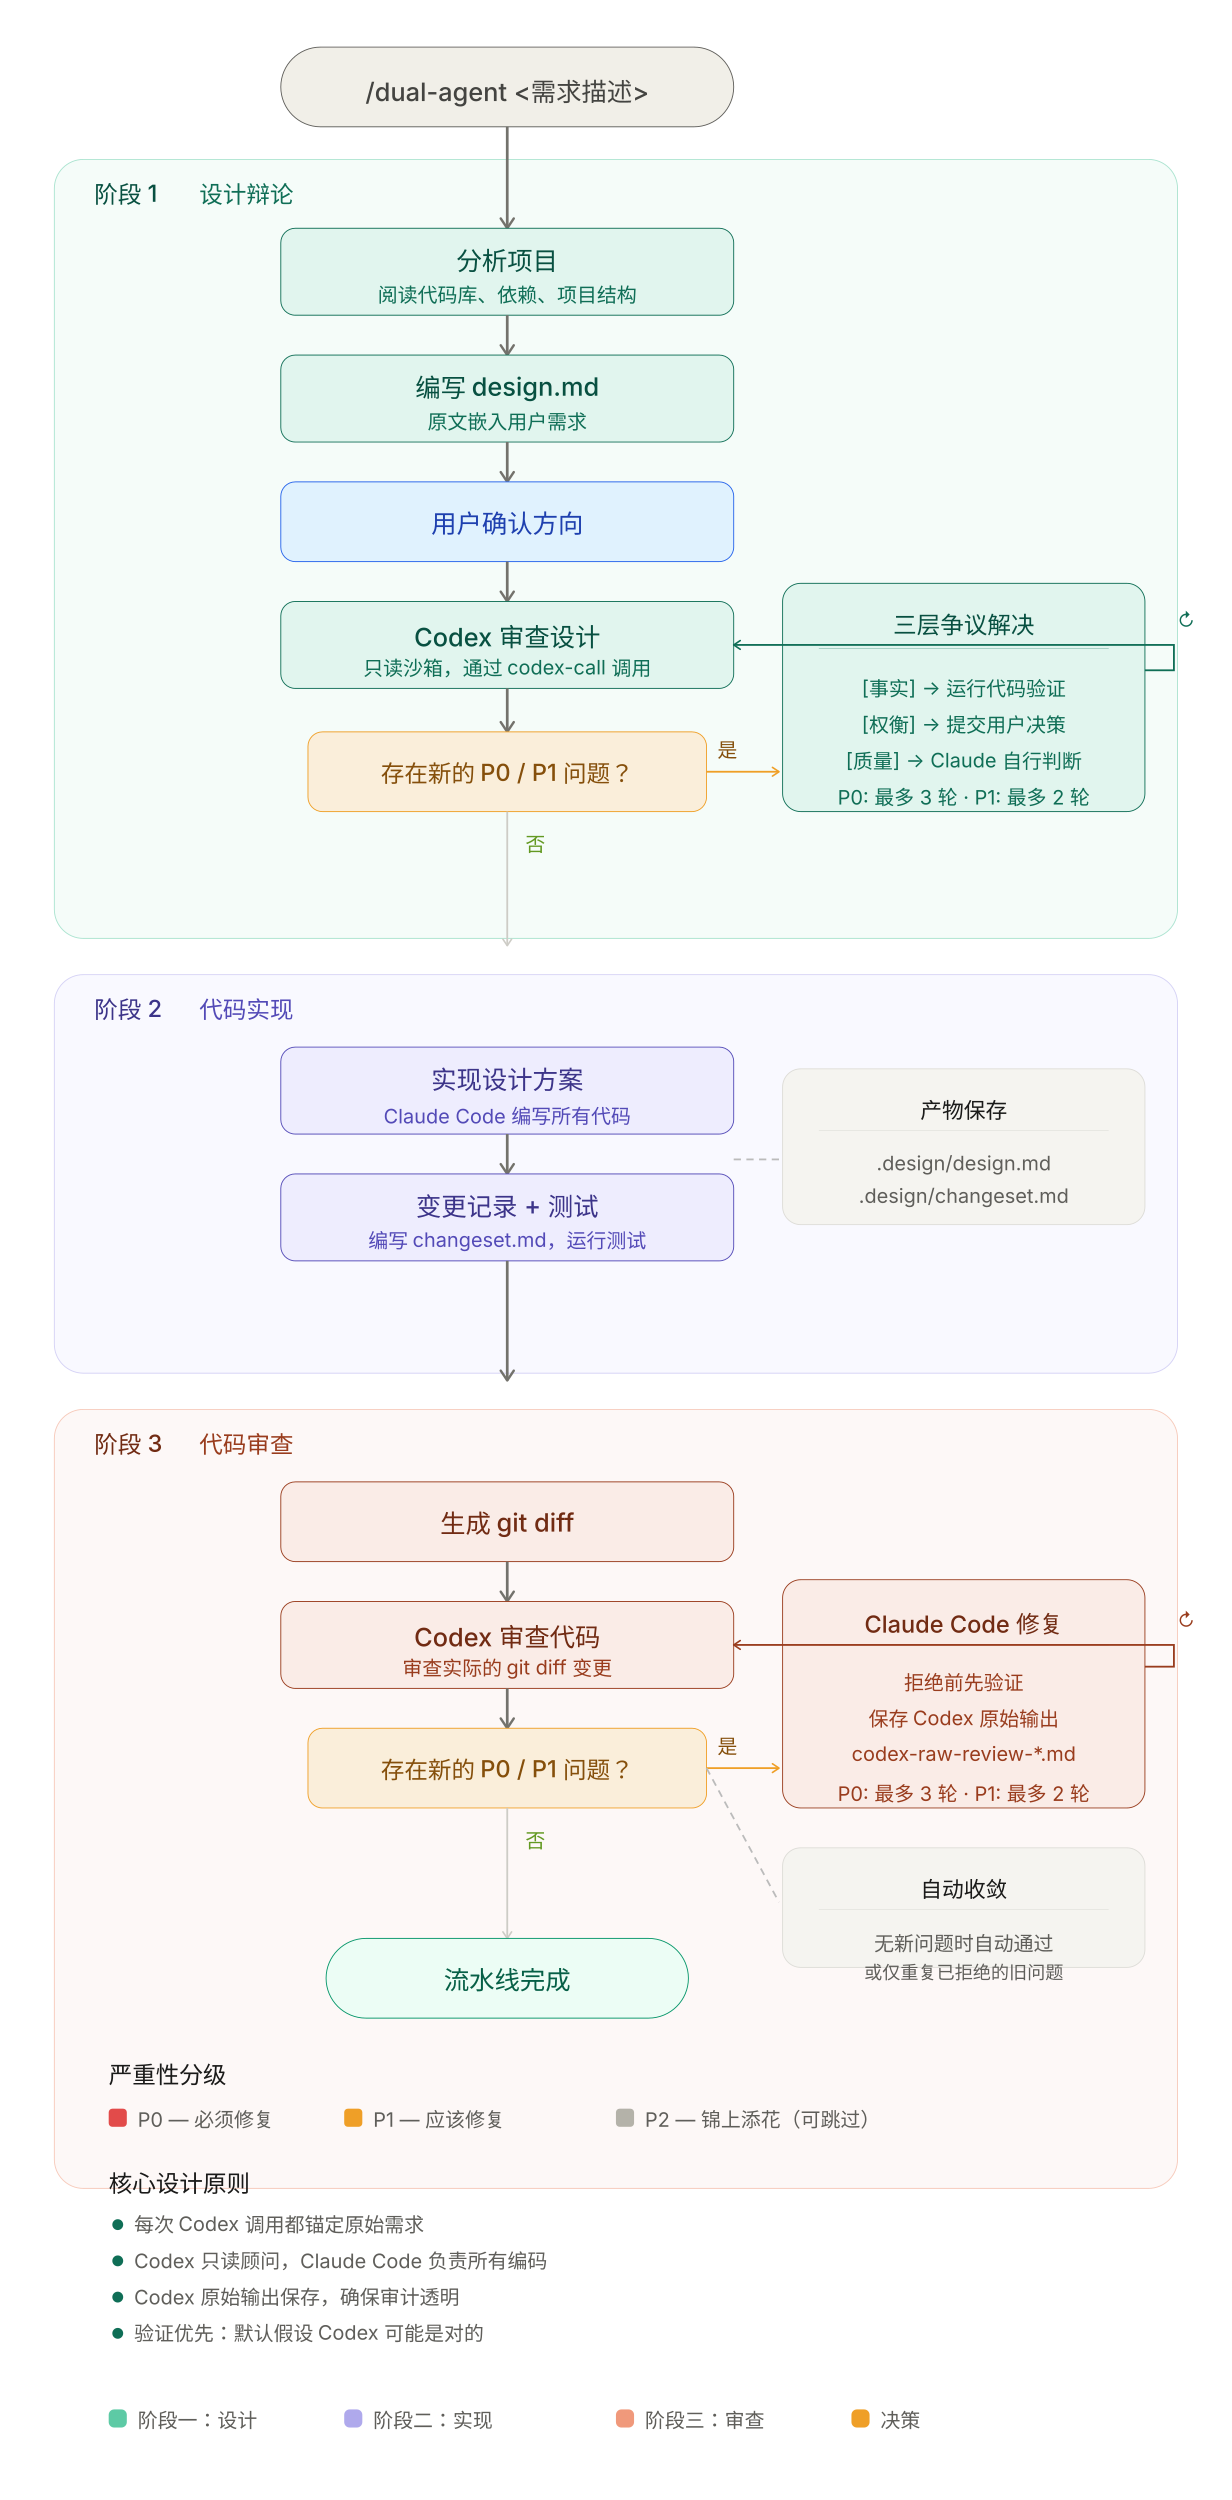
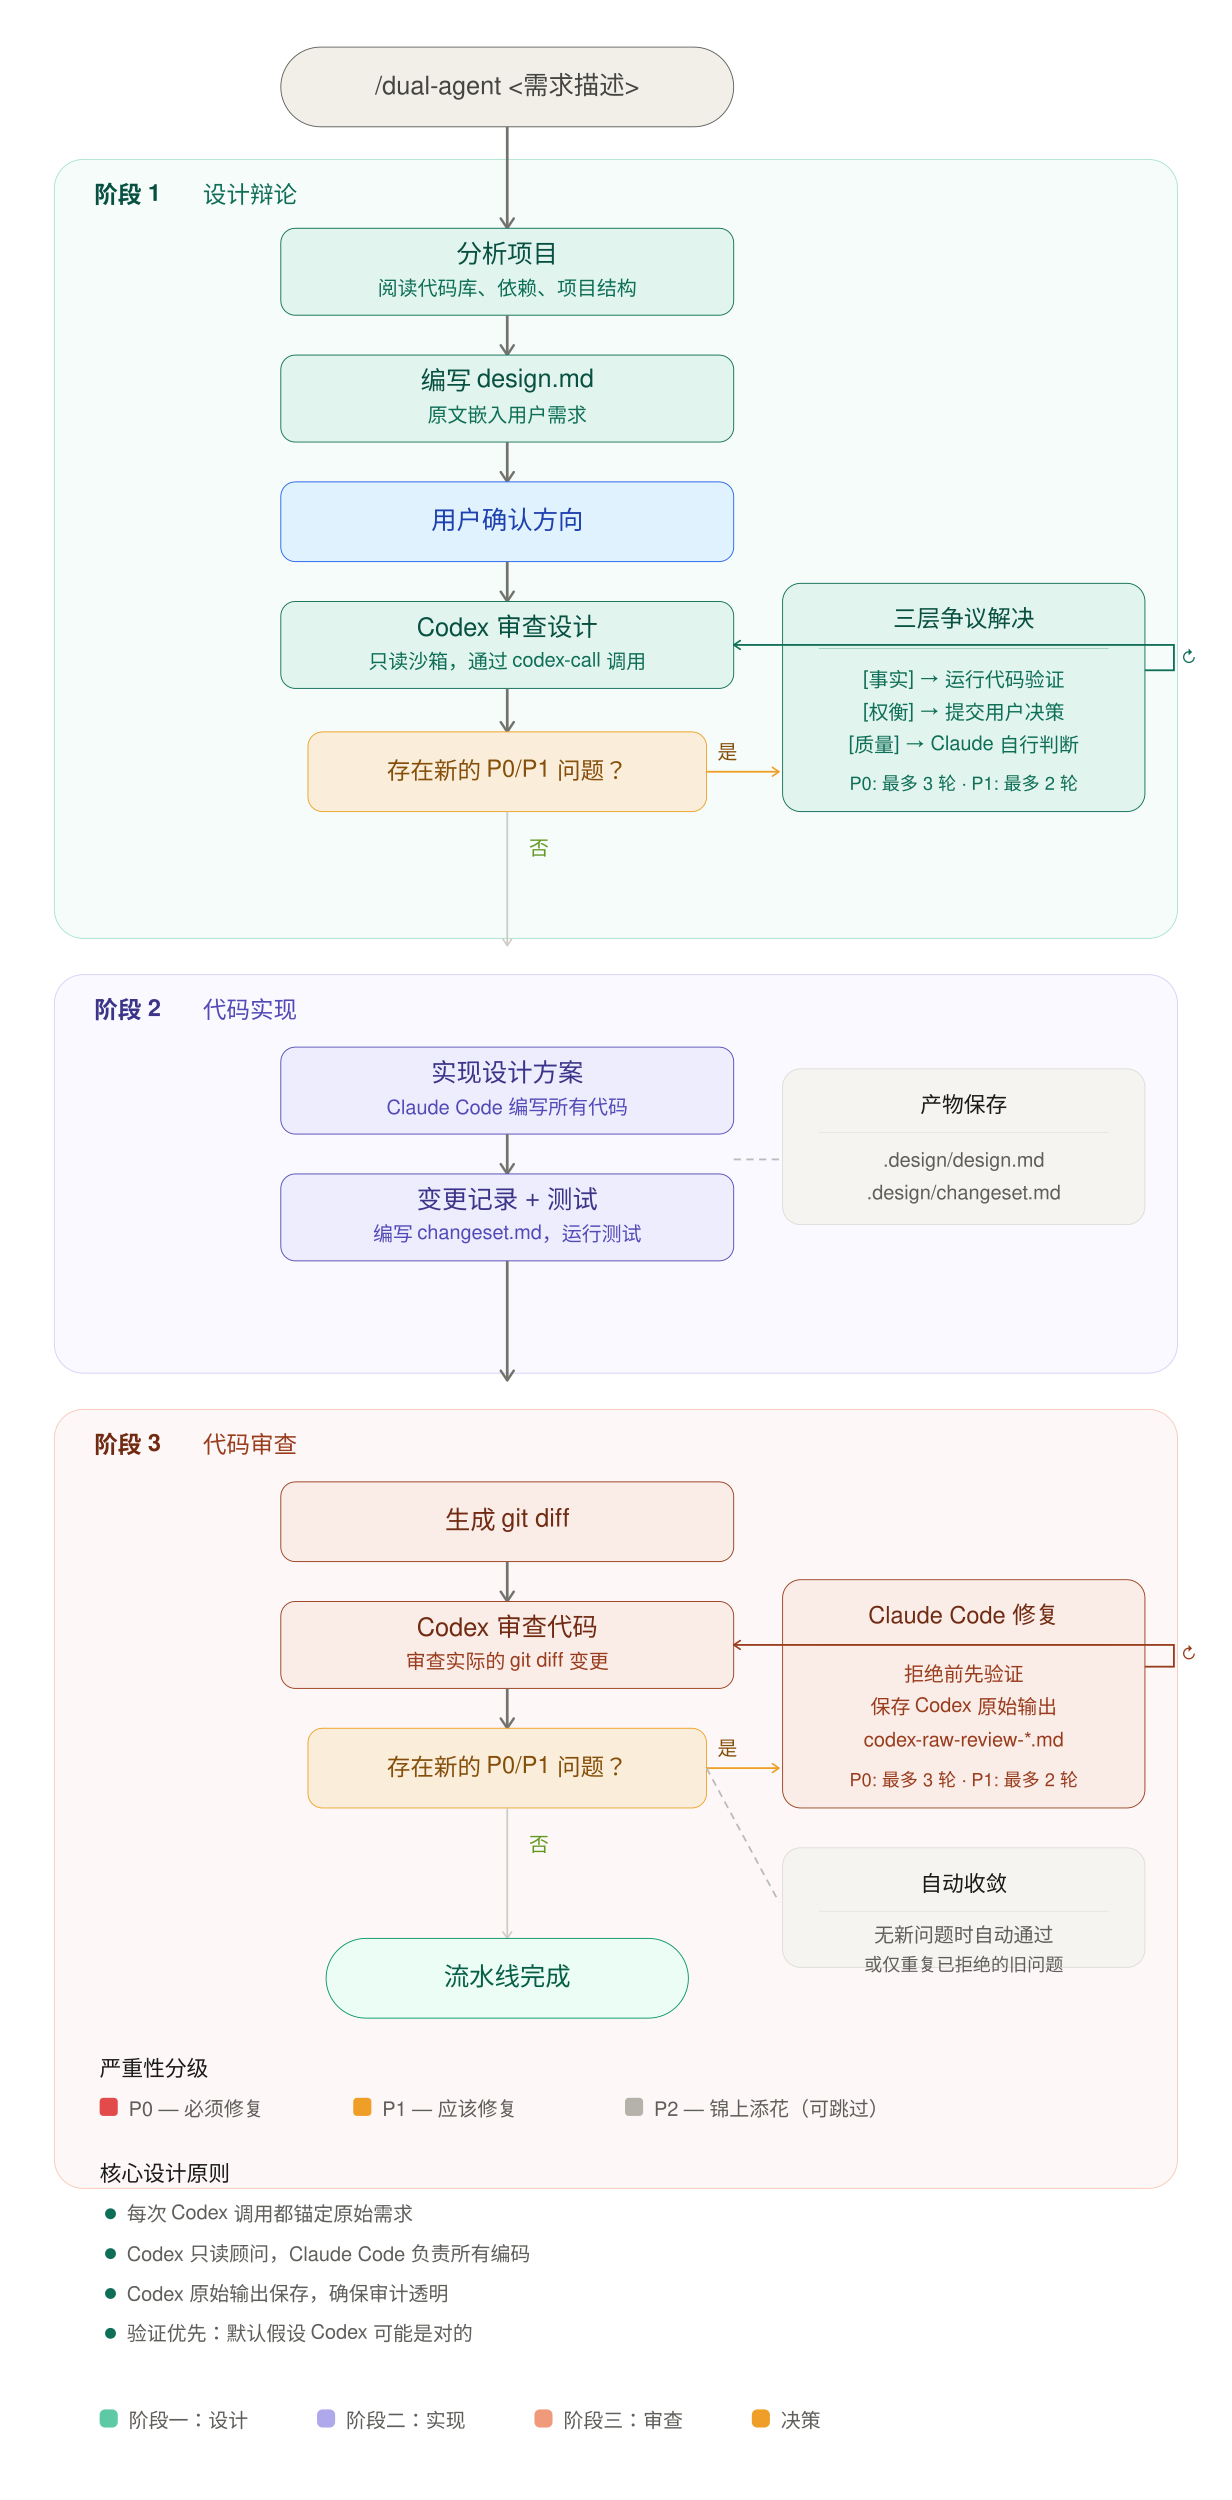
<svg xmlns="http://www.w3.org/2000/svg" width="100%" viewBox="0 0 680 1380">
  <defs>
-     <marker id="arrow" viewBox="0 0 10 10" refX="8" refY="5" markerWidth="6" markerHeight="6" orient="auto-start-reverse">
+     <marker id="a" viewBox="0 0 10 10" refX="8" refY="5" markerWidth="6" markerHeight="6" orient="auto-start-reverse">
      <path d="M2 1L8 5L2 9" fill="none" stroke="context-stroke" stroke-width="1.5" stroke-linecap="round" stroke-linejoin="round" />
    </marker>
-     <marker id="arrow-teal" viewBox="0 0 10 10" refX="8" refY="5" markerWidth="6" markerHeight="6" orient="auto-start-reverse">
+     <marker id="at" viewBox="0 0 10 10" refX="8" refY="5" markerWidth="6" markerHeight="6" orient="auto-start-reverse">
      <path d="M2 1L8 5L2 9" fill="none" stroke="#0F6E56" stroke-width="1.5" stroke-linecap="round" stroke-linejoin="round" />
    </marker>
-     <marker id="arrow-coral" viewBox="0 0 10 10" refX="8" refY="5" markerWidth="6" markerHeight="6" orient="auto-start-reverse">
+     <marker id="ac" viewBox="0 0 10 10" refX="8" refY="5" markerWidth="6" markerHeight="6" orient="auto-start-reverse">
      <path d="M2 1L8 5L2 9" fill="none" stroke="#993C1D" stroke-width="1.5" stroke-linecap="round" stroke-linejoin="round" />
    </marker>
-     <style>
-     text { font-family: system-ui, -apple-system, "Segoe UI", sans-serif; }
-   </style>
  </defs>
-   <rect x="30" y="88" width="620" height="430" rx="16" fill="#E1F5EE" fill-opacity="0.35" stroke="#5DCAA5" stroke-width="0.5" stroke-opacity="0.5" />
-   <text x="52" y="112" fill="#085041" font-size="13" font-weight="500">阶段 1</text>
-   <text x="110" y="112" fill="#0F6E56" font-size="13">设计辩论</text>
-   <rect x="30" y="538" width="620" height="220" rx="16" fill="#EEEDFE" fill-opacity="0.35" stroke="#AFA9EC" stroke-width="0.5" stroke-opacity="0.5" />
-   <text x="52" y="562" fill="#3C3489" font-size="13" font-weight="500">阶段 2</text>
-   <text x="110" y="562" fill="#534AB7" font-size="13">代码实现</text>
-   <rect x="30" y="778" width="620" height="430" rx="16" fill="#FAECE7" fill-opacity="0.35" stroke="#F0997B" stroke-width="0.5" stroke-opacity="0.5" />
-   <text x="52" y="802" fill="#712B13" font-size="13" font-weight="500">阶段 3</text>
-   <text x="110" y="802" fill="#993C1D" font-size="13">代码审查</text>
-   <g>
-     <rect x="155" y="26" width="250" height="44" rx="22" fill="#F1EFE8" stroke="#5F5E5A" stroke-width="0.5" />
-     <text x="280" y="48" text-anchor="middle" dominant-baseline="central" font-size="14" font-weight="500" fill="#444441">/dual-agent &lt;需求描述&gt;</text>
-   </g>
-   <line x1="280" y1="70" x2="280" y2="126" stroke="#73726C" stroke-width="1.5" marker-end="url(#arrow)" />
-   <g>
-     <rect x="155" y="126" width="250" height="48" rx="8" fill="#E1F5EE" stroke="#0F6E56" stroke-width="0.5" />
-     <text x="280" y="143" text-anchor="middle" dominant-baseline="central" font-size="14" font-weight="500" fill="#085041">分析项目</text>
-     <text x="280" y="162" text-anchor="middle" dominant-baseline="central" font-size="11" fill="#0F6E56">阅读代码库、依赖、项目结构</text>
-   </g>
-   <line x1="280" y1="174" x2="280" y2="196" stroke="#73726C" stroke-width="1.5" marker-end="url(#arrow)" />
-   <g>
-     <rect x="155" y="196" width="250" height="48" rx="8" fill="#E1F5EE" stroke="#0F6E56" stroke-width="0.5" />
-     <text x="280" y="213" text-anchor="middle" dominant-baseline="central" font-size="14" font-weight="500" fill="#085041">编写 design.md</text>
-     <text x="280" y="232" text-anchor="middle" dominant-baseline="central" font-size="11" fill="#0F6E56">原文嵌入用户需求</text>
-   </g>
-   <line x1="280" y1="244" x2="280" y2="266" stroke="#73726C" stroke-width="1.5" marker-end="url(#arrow)" />
-   <g>
-     <rect x="155" y="266" width="250" height="44" rx="8" fill="#E0F2FE" stroke="#2563EB" stroke-width="0.5" />
-     <text x="280" y="288" text-anchor="middle" dominant-baseline="central" font-size="14" font-weight="500" fill="#1E40AF">用户确认方向</text>
-   </g>
-   <line x1="280" y1="310" x2="280" y2="332" stroke="#73726C" stroke-width="1.5" marker-end="url(#arrow)" />
-   <g>
-     <rect x="155" y="332" width="250" height="48" rx="8" fill="#E1F5EE" stroke="#0F6E56" stroke-width="0.5" />
-     <text x="280" y="349" text-anchor="middle" dominant-baseline="central" font-size="14" font-weight="500" fill="#085041">Codex 审查设计</text>
-     <text x="280" y="368" text-anchor="middle" dominant-baseline="central" font-size="11" fill="#0F6E56">只读沙箱，通过 codex-call 调用</text>
-   </g>
-   <line x1="280" y1="380" x2="280" y2="404" stroke="#73726C" stroke-width="1.5" marker-end="url(#arrow)" />
-   <g>
-     <rect x="170" y="404" width="220" height="44" rx="8" fill="#FAEEDA" stroke="#EF9F27" stroke-width="0.5" />
-     <text x="280" y="426" text-anchor="middle" dominant-baseline="central" font-size="13" font-weight="500" fill="#854F0B">存在新的 P0 / P1 问题？</text>
-   </g>
-   <line x1="280" y1="448" x2="280" y2="522" stroke="#CDCCC6" stroke-width="1" marker-end="url(#arrow)" />
-   <text x="290" y="470" font-size="11" fill="#639922" font-weight="500">否</text>
-   <line x1="390" y1="426" x2="430" y2="426" stroke="#EF9F27" stroke-width="1" marker-end="url(#arrow)" />
-   <text x="396" y="418" font-size="11" fill="#854F0B" font-weight="500">是</text>
-   <g>
-     <rect x="432" y="322" width="200" height="126" rx="10" fill="#E1F5EE" stroke="#0F6E56" stroke-width="0.5" />
-     <text x="532" y="344" text-anchor="middle" dominant-baseline="central" font-size="13" font-weight="500" fill="#085041">三层争议解决</text>
-     <line x1="452" y1="358" x2="612" y2="358" stroke="#0F6E56" stroke-width="0.3" opacity="0.5" />
-     <text x="532" y="378" text-anchor="middle" dominant-baseline="central" font-size="11" fill="#0F6E56">[事实] → 运行代码验证</text>
-     <text x="532" y="398" text-anchor="middle" dominant-baseline="central" font-size="11" fill="#0F6E56">[权衡] → 提交用户决策</text>
-     <text x="532" y="418" text-anchor="middle" dominant-baseline="central" font-size="11" fill="#0F6E56">[质量] → Claude 自行判断</text>
-     <text x="532" y="438" text-anchor="middle" dominant-baseline="central" font-size="11" fill="#0F6E56">P0: 最多 3 轮 · P1: 最多 2 轮</text>
-   </g>
-   <path d="M632 370 L648 370 L648 356 L405 356" fill="none" stroke="#0F6E56" stroke-width="1" marker-end="url(#arrow-teal)" />
-   <text x="650" y="346" font-size="10" fill="#0F6E56">↻</text>
-   <g>
-     <rect x="155" y="578" width="250" height="48" rx="8" fill="#EEEDFE" stroke="#534AB7" stroke-width="0.5" />
-     <text x="280" y="595" text-anchor="middle" dominant-baseline="central" font-size="14" font-weight="500" fill="#3C3489">实现设计方案</text>
-     <text x="280" y="614" text-anchor="middle" dominant-baseline="central" font-size="11" fill="#534AB7">Claude Code 编写所有代码</text>
-   </g>
-   <line x1="280" y1="626" x2="280" y2="648" stroke="#73726C" stroke-width="1.5" marker-end="url(#arrow)" />
-   <g>
-     <rect x="155" y="648" width="250" height="48" rx="8" fill="#EEEDFE" stroke="#534AB7" stroke-width="0.5" />
-     <text x="280" y="665" text-anchor="middle" dominant-baseline="central" font-size="14" font-weight="500" fill="#3C3489">变更记录 + 测试</text>
-     <text x="280" y="684" text-anchor="middle" dominant-baseline="central" font-size="11" fill="#534AB7">编写 changeset.md，运行测试</text>
-   </g>
-   <line x1="280" y1="696" x2="280" y2="762" stroke="#73726C" stroke-width="1.5" marker-end="url(#arrow)" />
-   <g>
-     <rect x="432" y="590" width="200" height="86" rx="10" fill="#F5F4F0" stroke="#DDDCD7" stroke-width="0.5" />
-     <text x="532" y="612" text-anchor="middle" dominant-baseline="central" font-size="12" font-weight="500" fill="#1A1A19">产物保存</text>
-     <line x1="452" y1="624" x2="612" y2="624" stroke="#DDDCD7" stroke-width="0.3" />
-     <text x="532" y="642" text-anchor="middle" dominant-baseline="central" font-size="11" fill="#5F5E5A">.design/design.md</text>
-     <text x="532" y="660" text-anchor="middle" dominant-baseline="central" font-size="11" fill="#5F5E5A">.design/changeset.md</text>
-   </g>
-   <line x1="405" y1="640" x2="430" y2="640" stroke="#BBBBBB" stroke-width="1" stroke-dasharray="4 3" />
-   <g>
-     <rect x="155" y="818" width="250" height="44" rx="8" fill="#FAECE7" stroke="#993C1D" stroke-width="0.5" />
-     <text x="280" y="840" text-anchor="middle" dominant-baseline="central" font-size="14" font-weight="500" fill="#712B13">生成 git diff</text>
-   </g>
-   <line x1="280" y1="862" x2="280" y2="884" stroke="#73726C" stroke-width="1.5" marker-end="url(#arrow)" />
-   <g>
-     <rect x="155" y="884" width="250" height="48" rx="8" fill="#FAECE7" stroke="#993C1D" stroke-width="0.5" />
-     <text x="280" y="901" text-anchor="middle" dominant-baseline="central" font-size="14" font-weight="500" fill="#712B13">Codex 审查代码</text>
-     <text x="280" y="920" text-anchor="middle" dominant-baseline="central" font-size="11" fill="#993C1D">审查实际的 git diff 变更</text>
-   </g>
-   <line x1="280" y1="932" x2="280" y2="954" stroke="#73726C" stroke-width="1.5" marker-end="url(#arrow)" />
-   <g>
-     <rect x="170" y="954" width="220" height="44" rx="8" fill="#FAEEDA" stroke="#EF9F27" stroke-width="0.5" />
-     <text x="280" y="976" text-anchor="middle" dominant-baseline="central" font-size="13" font-weight="500" fill="#854F0B">存在新的 P0 / P1 问题？</text>
-   </g>
-   <line x1="280" y1="998" x2="280" y2="1070" stroke="#CDCCC6" stroke-width="1" marker-end="url(#arrow)" />
-   <text x="290" y="1020" font-size="11" fill="#639922" font-weight="500">否</text>
-   <line x1="390" y1="976" x2="430" y2="976" stroke="#EF9F27" stroke-width="1" marker-end="url(#arrow)" />
-   <text x="396" y="968" font-size="11" fill="#854F0B" font-weight="500">是</text>
-   <g>
-     <rect x="432" y="872" width="200" height="126" rx="10" fill="#FAECE7" stroke="#993C1D" stroke-width="0.5" />
-     <text x="532" y="894" text-anchor="middle" dominant-baseline="central" font-size="13" font-weight="500" fill="#712B13">Claude Code 修复</text>
-     <line x1="452" y1="908" x2="612" y2="908" stroke="#993C1D" stroke-width="0.3" opacity="0.5" />
-     <text x="532" y="928" text-anchor="middle" dominant-baseline="central" font-size="11" fill="#993C1D">拒绝前先验证</text>
-     <text x="532" y="948" text-anchor="middle" dominant-baseline="central" font-size="11" fill="#993C1D">保存 Codex 原始输出</text>
-     <text x="532" y="968" text-anchor="middle" dominant-baseline="central" font-size="11" fill="#993C1D">codex-raw-review-*.md</text>
-     <text x="532" y="988" text-anchor="middle" dominant-baseline="central" font-size="11" fill="#993C1D">P0: 最多 3 轮 · P1: 最多 2 轮</text>
-   </g>
-   <path d="M632 920 L648 920 L648 908 L405 908" fill="none" stroke="#993C1D" stroke-width="1" marker-end="url(#arrow-coral)" />
-   <text x="650" y="898" font-size="10" fill="#993C1D">↻</text>
-   <g>
-     <rect x="432" y="1020" width="200" height="66" rx="10" fill="#F5F4F0" stroke="#DDDCD7" stroke-width="0.5" />
-     <text x="532" y="1042" text-anchor="middle" dominant-baseline="central" font-size="12" font-weight="500" fill="#1A1A19">自动收敛</text>
-     <line x1="452" y1="1054" x2="612" y2="1054" stroke="#DDDCD7" stroke-width="0.3" />
-     <text x="532" y="1072" text-anchor="middle" dominant-baseline="central" font-size="11" fill="#5F5E5A">无新问题时自动通过</text>
-     <text x="532" y="1088" text-anchor="middle" dominant-baseline="central" font-size="10" fill="#5F5E5A">或仅重复已拒绝的旧问题</text>
-   </g>
-   <line x1="390" y1="976" x2="430" y2="1050" stroke="#BBBBBB" stroke-width="1" stroke-dasharray="4 3" />
-   <g>
-     <rect x="180" y="1070" width="200" height="44" rx="22" fill="#ECFDF5" stroke="#059669" stroke-width="0.5" />
-     <text x="280" y="1092" text-anchor="middle" dominant-baseline="central" font-size="14" font-weight="500" fill="#065F46">流水线完成</text>
-   </g>
-   <g transform="translate(60, 1150)">
-     <text font-size="13" font-weight="500" fill="#1A1A19" y="0">严重性分级</text>
-     <rect x="0" y="14" width="10" height="10" rx="2" fill="#E24B4A" />
-     <text font-size="11" fill="#5F5E5A" x="16" y="24">P0 — 必须修复</text>
-     <rect x="130" y="14" width="10" height="10" rx="2" fill="#EF9F27" />
-     <text font-size="11" fill="#5F5E5A" x="146" y="24">P1 — 应该修复</text>
-     <rect x="280" y="14" width="10" height="10" rx="2" fill="#B4B2A9" />
-     <text font-size="11" fill="#5F5E5A" x="296" y="24">P2 — 锦上添花（可跳过）</text>
-   </g>
-   <g transform="translate(60, 1210)">
-     <text font-size="13" font-weight="500" fill="#1A1A19" y="0">核心设计原则</text>
-     <circle cx="5" cy="18" r="3" fill="#0F6E56" />
-     <text font-size="11" fill="#5F5E5A" x="14" y="22">每次 Codex 调用都锚定原始需求</text>
-     <circle cx="5" cy="38" r="3" fill="#0F6E56" />
-     <text font-size="11" fill="#5F5E5A" x="14" y="42">Codex 只读顾问，Claude Code 负责所有编码</text>
-     <circle cx="5" cy="58" r="3" fill="#0F6E56" />
-     <text font-size="11" fill="#5F5E5A" x="14" y="62">Codex 原始输出保存，确保审计透明</text>
-     <circle cx="5" cy="78" r="3" fill="#0F6E56" />
-     <text font-size="11" fill="#5F5E5A" x="14" y="82">验证优先：默认假设 Codex 可能是对的</text>
-   </g>
-   <g transform="translate(60, 1330)">
-     <rect x="0" y="0" width="10" height="10" rx="3" fill="#5DCAA5" />
-     <text font-size="11" fill="#5F5E5A" x="16" y="10">阶段一：设计</text>
-     <rect x="130" y="0" width="10" height="10" rx="3" fill="#AFA9EC" />
-     <text font-size="11" fill="#5F5E5A" x="146" y="10">阶段二：实现</text>
-     <rect x="280" y="0" width="10" height="10" rx="3" fill="#F0997B" />
-     <text font-size="11" fill="#5F5E5A" x="296" y="10">阶段三：审查</text>
-     <rect x="410" y="0" width="10" height="10" rx="3" fill="#EF9F27" />
-     <text font-size="11" fill="#5F5E5A" x="426" y="10">决策</text>
+   <g font-family="-apple-system,BlinkMacSystemFont,Segoe UI,Helvetica,Arial,sans-serif">
+     <rect x="30" y="88" width="620" height="430" rx="16" fill="#E1F5EE" fill-opacity=".35" stroke="#5DCAA5" stroke-width=".5" stroke-opacity=".5" />
+     <text x="52" y="112" fill="#085041" font-size="13" font-weight="600">阶段 1</text>
+     <text x="112" y="112" fill="#0F6E56" font-size="13">设计辩论</text>
+     <rect x="30" y="538" width="620" height="220" rx="16" fill="#EEEDFE" fill-opacity=".35" stroke="#AFA9EC" stroke-width=".5" stroke-opacity=".5" />
+     <text x="52" y="562" fill="#3C3489" font-size="13" font-weight="600">阶段 2</text>
+     <text x="112" y="562" fill="#534AB7" font-size="13">代码实现</text>
+     <rect x="30" y="778" width="620" height="430" rx="16" fill="#FAECE7" fill-opacity=".35" stroke="#F0997B" stroke-width=".5" stroke-opacity=".5" />
+     <text x="52" y="802" fill="#712B13" font-size="13" font-weight="600">阶段 3</text>
+     <text x="112" y="802" fill="#993C1D" font-size="13">代码审查</text>
+     <rect x="155" y="26" width="250" height="44" rx="22" fill="#F1EFE8" stroke="#5F5E5A" stroke-width=".5" />
+     <text x="280" y="52" text-anchor="middle" font-size="14" font-weight="500" fill="#444441">/dual-agent &lt;需求描述&gt;</text>
+     <line x1="280" y1="70" x2="280" y2="126" stroke="#73726C" stroke-width="1.5" marker-end="url(#a)" />
+     <rect x="155" y="126" width="250" height="48" rx="8" fill="#E1F5EE" stroke="#0F6E56" stroke-width=".5" />
+     <text x="280" y="145" text-anchor="middle" font-size="14" font-weight="500" fill="#085041">分析项目</text>
+     <text x="280" y="163" text-anchor="middle" font-size="11" fill="#0F6E56">阅读代码库、依赖、项目结构</text>
+     <line x1="280" y1="174" x2="280" y2="196" stroke="#73726C" stroke-width="1.5" marker-end="url(#a)" />
+     <rect x="155" y="196" width="250" height="48" rx="8" fill="#E1F5EE" stroke="#0F6E56" stroke-width=".5" />
+     <text x="280" y="215" text-anchor="middle" font-size="14" font-weight="500" fill="#085041">编写 design.md</text>
+     <text x="280" y="233" text-anchor="middle" font-size="11" fill="#0F6E56">原文嵌入用户需求</text>
+     <line x1="280" y1="244" x2="280" y2="266" stroke="#73726C" stroke-width="1.5" marker-end="url(#a)" />
+     <rect x="155" y="266" width="250" height="44" rx="8" fill="#E0F2FE" stroke="#2563EB" stroke-width=".5" />
+     <text x="280" y="292" text-anchor="middle" font-size="14" font-weight="500" fill="#1E40AF">用户确认方向</text>
+     <line x1="280" y1="310" x2="280" y2="332" stroke="#73726C" stroke-width="1.5" marker-end="url(#a)" />
+     <rect x="155" y="332" width="250" height="48" rx="8" fill="#E1F5EE" stroke="#0F6E56" stroke-width=".5" />
+     <text x="280" y="351" text-anchor="middle" font-size="14" font-weight="500" fill="#085041">Codex 审查设计</text>
+     <text x="280" y="369" text-anchor="middle" font-size="11" fill="#0F6E56">只读沙箱，通过 codex-call 调用</text>
+     <line x1="280" y1="380" x2="280" y2="404" stroke="#73726C" stroke-width="1.5" marker-end="url(#a)" />
+     <rect x="170" y="404" width="220" height="44" rx="8" fill="#FAEEDA" stroke="#EF9F27" stroke-width=".5" />
+     <text x="280" y="430" text-anchor="middle" font-size="13" font-weight="500" fill="#854F0B">存在新的 P0/P1 问题？</text>
+     <line x1="280" y1="448" x2="280" y2="522" stroke="#CDCCC6" stroke-width="1" marker-end="url(#a)" />
+     <text x="292" y="472" font-size="11" fill="#639922" font-weight="500">否</text>
+     <line x1="390" y1="426" x2="430" y2="426" stroke="#EF9F27" stroke-width="1" marker-end="url(#a)" />
+     <text x="396" y="419" font-size="11" fill="#854F0B" font-weight="500">是</text>
+     <rect x="432" y="322" width="200" height="126" rx="10" fill="#E1F5EE" stroke="#0F6E56" stroke-width=".5" />
+     <text x="532" y="346" text-anchor="middle" font-size="13" font-weight="500" fill="#085041">三层争议解决</text>
+     <line x1="452" y1="358" x2="612" y2="358" stroke="#0F6E56" stroke-width=".3" opacity=".5" />
+     <text x="532" y="378" text-anchor="middle" font-size="11" fill="#0F6E56">[事实] → 运行代码验证</text>
+     <text x="532" y="396" text-anchor="middle" font-size="11" fill="#0F6E56">[权衡] → 提交用户决策</text>
+     <text x="532" y="414" text-anchor="middle" font-size="11" fill="#0F6E56">[质量] → Claude 自行判断</text>
+     <text x="532" y="436" text-anchor="middle" font-size="10" fill="#0F6E56">P0: 最多 3 轮 · P1: 最多 2 轮</text>
+     <path d="M632 370 L648 370 L648 356 L405 356" fill="none" stroke="#0F6E56" stroke-width="1" marker-end="url(#at)" />
+     <text x="652" y="366" font-size="9" fill="#0F6E56">↻</text>
+     <rect x="155" y="578" width="250" height="48" rx="8" fill="#EEEDFE" stroke="#534AB7" stroke-width=".5" />
+     <text x="280" y="597" text-anchor="middle" font-size="14" font-weight="500" fill="#3C3489">实现设计方案</text>
+     <text x="280" y="615" text-anchor="middle" font-size="11" fill="#534AB7">Claude Code 编写所有代码</text>
+     <line x1="280" y1="626" x2="280" y2="648" stroke="#73726C" stroke-width="1.5" marker-end="url(#a)" />
+     <rect x="155" y="648" width="250" height="48" rx="8" fill="#EEEDFE" stroke="#534AB7" stroke-width=".5" />
+     <text x="280" y="667" text-anchor="middle" font-size="14" font-weight="500" fill="#3C3489">变更记录 + 测试</text>
+     <text x="280" y="685" text-anchor="middle" font-size="11" fill="#534AB7">编写 changeset.md，运行测试</text>
+     <line x1="280" y1="696" x2="280" y2="762" stroke="#73726C" stroke-width="1.5" marker-end="url(#a)" />
+     <rect x="432" y="590" width="200" height="86" rx="10" fill="#F5F4F0" stroke="#DDDCD7" stroke-width=".5" />
+     <text x="532" y="614" text-anchor="middle" font-size="12" font-weight="500" fill="#1A1A19">产物保存</text>
+     <line x1="452" y1="625" x2="612" y2="625" stroke="#DDDCD7" stroke-width=".3" />
+     <text x="532" y="644" text-anchor="middle" font-size="11" fill="#5F5E5A">.design/design.md</text>
+     <text x="532" y="662" text-anchor="middle" font-size="11" fill="#5F5E5A">.design/changeset.md</text>
+     <line x1="405" y1="640" x2="430" y2="640" stroke="#BBB" stroke-width="1" stroke-dasharray="4 3" />
+     <rect x="155" y="818" width="250" height="44" rx="8" fill="#FAECE7" stroke="#993C1D" stroke-width=".5" />
+     <text x="280" y="844" text-anchor="middle" font-size="14" font-weight="500" fill="#712B13">生成 git diff</text>
+     <line x1="280" y1="862" x2="280" y2="884" stroke="#73726C" stroke-width="1.5" marker-end="url(#a)" />
+     <rect x="155" y="884" width="250" height="48" rx="8" fill="#FAECE7" stroke="#993C1D" stroke-width=".5" />
+     <text x="280" y="903" text-anchor="middle" font-size="14" font-weight="500" fill="#712B13">Codex 审查代码</text>
+     <text x="280" y="921" text-anchor="middle" font-size="11" fill="#993C1D">审查实际的 git diff 变更</text>
+     <line x1="280" y1="932" x2="280" y2="954" stroke="#73726C" stroke-width="1.5" marker-end="url(#a)" />
+     <rect x="170" y="954" width="220" height="44" rx="8" fill="#FAEEDA" stroke="#EF9F27" stroke-width=".5" />
+     <text x="280" y="980" text-anchor="middle" font-size="13" font-weight="500" fill="#854F0B">存在新的 P0/P1 问题？</text>
+     <line x1="280" y1="998" x2="280" y2="1070" stroke="#CDCCC6" stroke-width="1" marker-end="url(#a)" />
+     <text x="292" y="1022" font-size="11" fill="#639922" font-weight="500">否</text>
+     <line x1="390" y1="976" x2="430" y2="976" stroke="#EF9F27" stroke-width="1" marker-end="url(#a)" />
+     <text x="396" y="969" font-size="11" fill="#854F0B" font-weight="500">是</text>
+     <rect x="432" y="872" width="200" height="126" rx="10" fill="#FAECE7" stroke="#993C1D" stroke-width=".5" />
+     <text x="532" y="896" text-anchor="middle" font-size="13" font-weight="500" fill="#712B13">Claude Code 修复</text>
+     <line x1="452" y1="908" x2="612" y2="908" stroke="#993C1D" stroke-width=".3" opacity=".5" />
+     <text x="532" y="928" text-anchor="middle" font-size="11" fill="#993C1D">拒绝前先验证</text>
+     <text x="532" y="946" text-anchor="middle" font-size="11" fill="#993C1D">保存 Codex 原始输出</text>
+     <text x="532" y="964" text-anchor="middle" font-size="11" fill="#993C1D">codex-raw-review-*.md</text>
+     <text x="532" y="986" text-anchor="middle" font-size="10" fill="#993C1D">P0: 最多 3 轮 · P1: 最多 2 轮</text>
+     <path d="M632 920 L648 920 L648 908 L405 908" fill="none" stroke="#993C1D" stroke-width="1" marker-end="url(#ac)" />
+     <text x="652" y="916" font-size="9" fill="#993C1D">↻</text>
+     <rect x="432" y="1020" width="200" height="66" rx="10" fill="#F5F4F0" stroke="#DDDCD7" stroke-width=".5" />
+     <text x="532" y="1044" text-anchor="middle" font-size="12" font-weight="500" fill="#1A1A19">自动收敛</text>
+     <line x1="452" y1="1055" x2="612" y2="1055" stroke="#DDDCD7" stroke-width=".3" />
+     <text x="532" y="1072" text-anchor="middle" font-size="11" fill="#5F5E5A">无新问题时自动通过</text>
+     <text x="532" y="1088" text-anchor="middle" font-size="10" fill="#5F5E5A">或仅重复已拒绝的旧问题</text>
+     <line x1="390" y1="976" x2="430" y2="1050" stroke="#BBB" stroke-width="1" stroke-dasharray="4 3" />
+     <rect x="180" y="1070" width="200" height="44" rx="22" fill="#ECFDF5" stroke="#059669" stroke-width=".5" />
+     <text x="280" y="1096" text-anchor="middle" font-size="14" font-weight="500" fill="#065F46">流水线完成</text>
+     <text x="55" y="1146" font-size="12" font-weight="500" fill="#1A1A19">严重性分级</text>
+     <rect x="55" y="1158" width="10" height="10" rx="2" fill="#E24B4A" />
+     <text x="71" y="1168" font-size="11" fill="#5F5E5A">P0 — 必须修复</text>
+     <rect x="195" y="1158" width="10" height="10" rx="2" fill="#EF9F27" />
+     <text x="211" y="1168" font-size="11" fill="#5F5E5A">P1 — 应该修复</text>
+     <rect x="345" y="1158" width="10" height="10" rx="2" fill="#B4B2A9" />
+     <text x="361" y="1168" font-size="11" fill="#5F5E5A">P2 — 锦上添花（可跳过）</text>
+     <text x="55" y="1204" font-size="12" font-weight="500" fill="#1A1A19">核心设计原则</text>
+     <circle cx="61" cy="1222" r="3" fill="#0F6E56" />
+     <text x="70" y="1226" font-size="11" fill="#5F5E5A">每次 Codex 调用都锚定原始需求</text>
+     <circle cx="61" cy="1244" r="3" fill="#0F6E56" />
+     <text x="70" y="1248" font-size="11" fill="#5F5E5A">Codex 只读顾问，Claude Code 负责所有编码</text>
+     <circle cx="61" cy="1266" r="3" fill="#0F6E56" />
+     <text x="70" y="1270" font-size="11" fill="#5F5E5A">Codex 原始输出保存，确保审计透明</text>
+     <circle cx="61" cy="1288" r="3" fill="#0F6E56" />
+     <text x="70" y="1292" font-size="11" fill="#5F5E5A">验证优先：默认假设 Codex 可能是对的</text>
+     <rect x="55" y="1330" width="10" height="10" rx="3" fill="#5DCAA5" />
+     <text x="71" y="1340" font-size="11" fill="#5F5E5A">阶段一：设计</text>
+     <rect x="175" y="1330" width="10" height="10" rx="3" fill="#AFA9EC" />
+     <text x="191" y="1340" font-size="11" fill="#5F5E5A">阶段二：实现</text>
+     <rect x="295" y="1330" width="10" height="10" rx="3" fill="#F0997B" />
+     <text x="311" y="1340" font-size="11" fill="#5F5E5A">阶段三：审查</text>
+     <rect x="415" y="1330" width="10" height="10" rx="3" fill="#EF9F27" />
+     <text x="431" y="1340" font-size="11" fill="#5F5E5A">决策</text>
  </g>
</svg>
